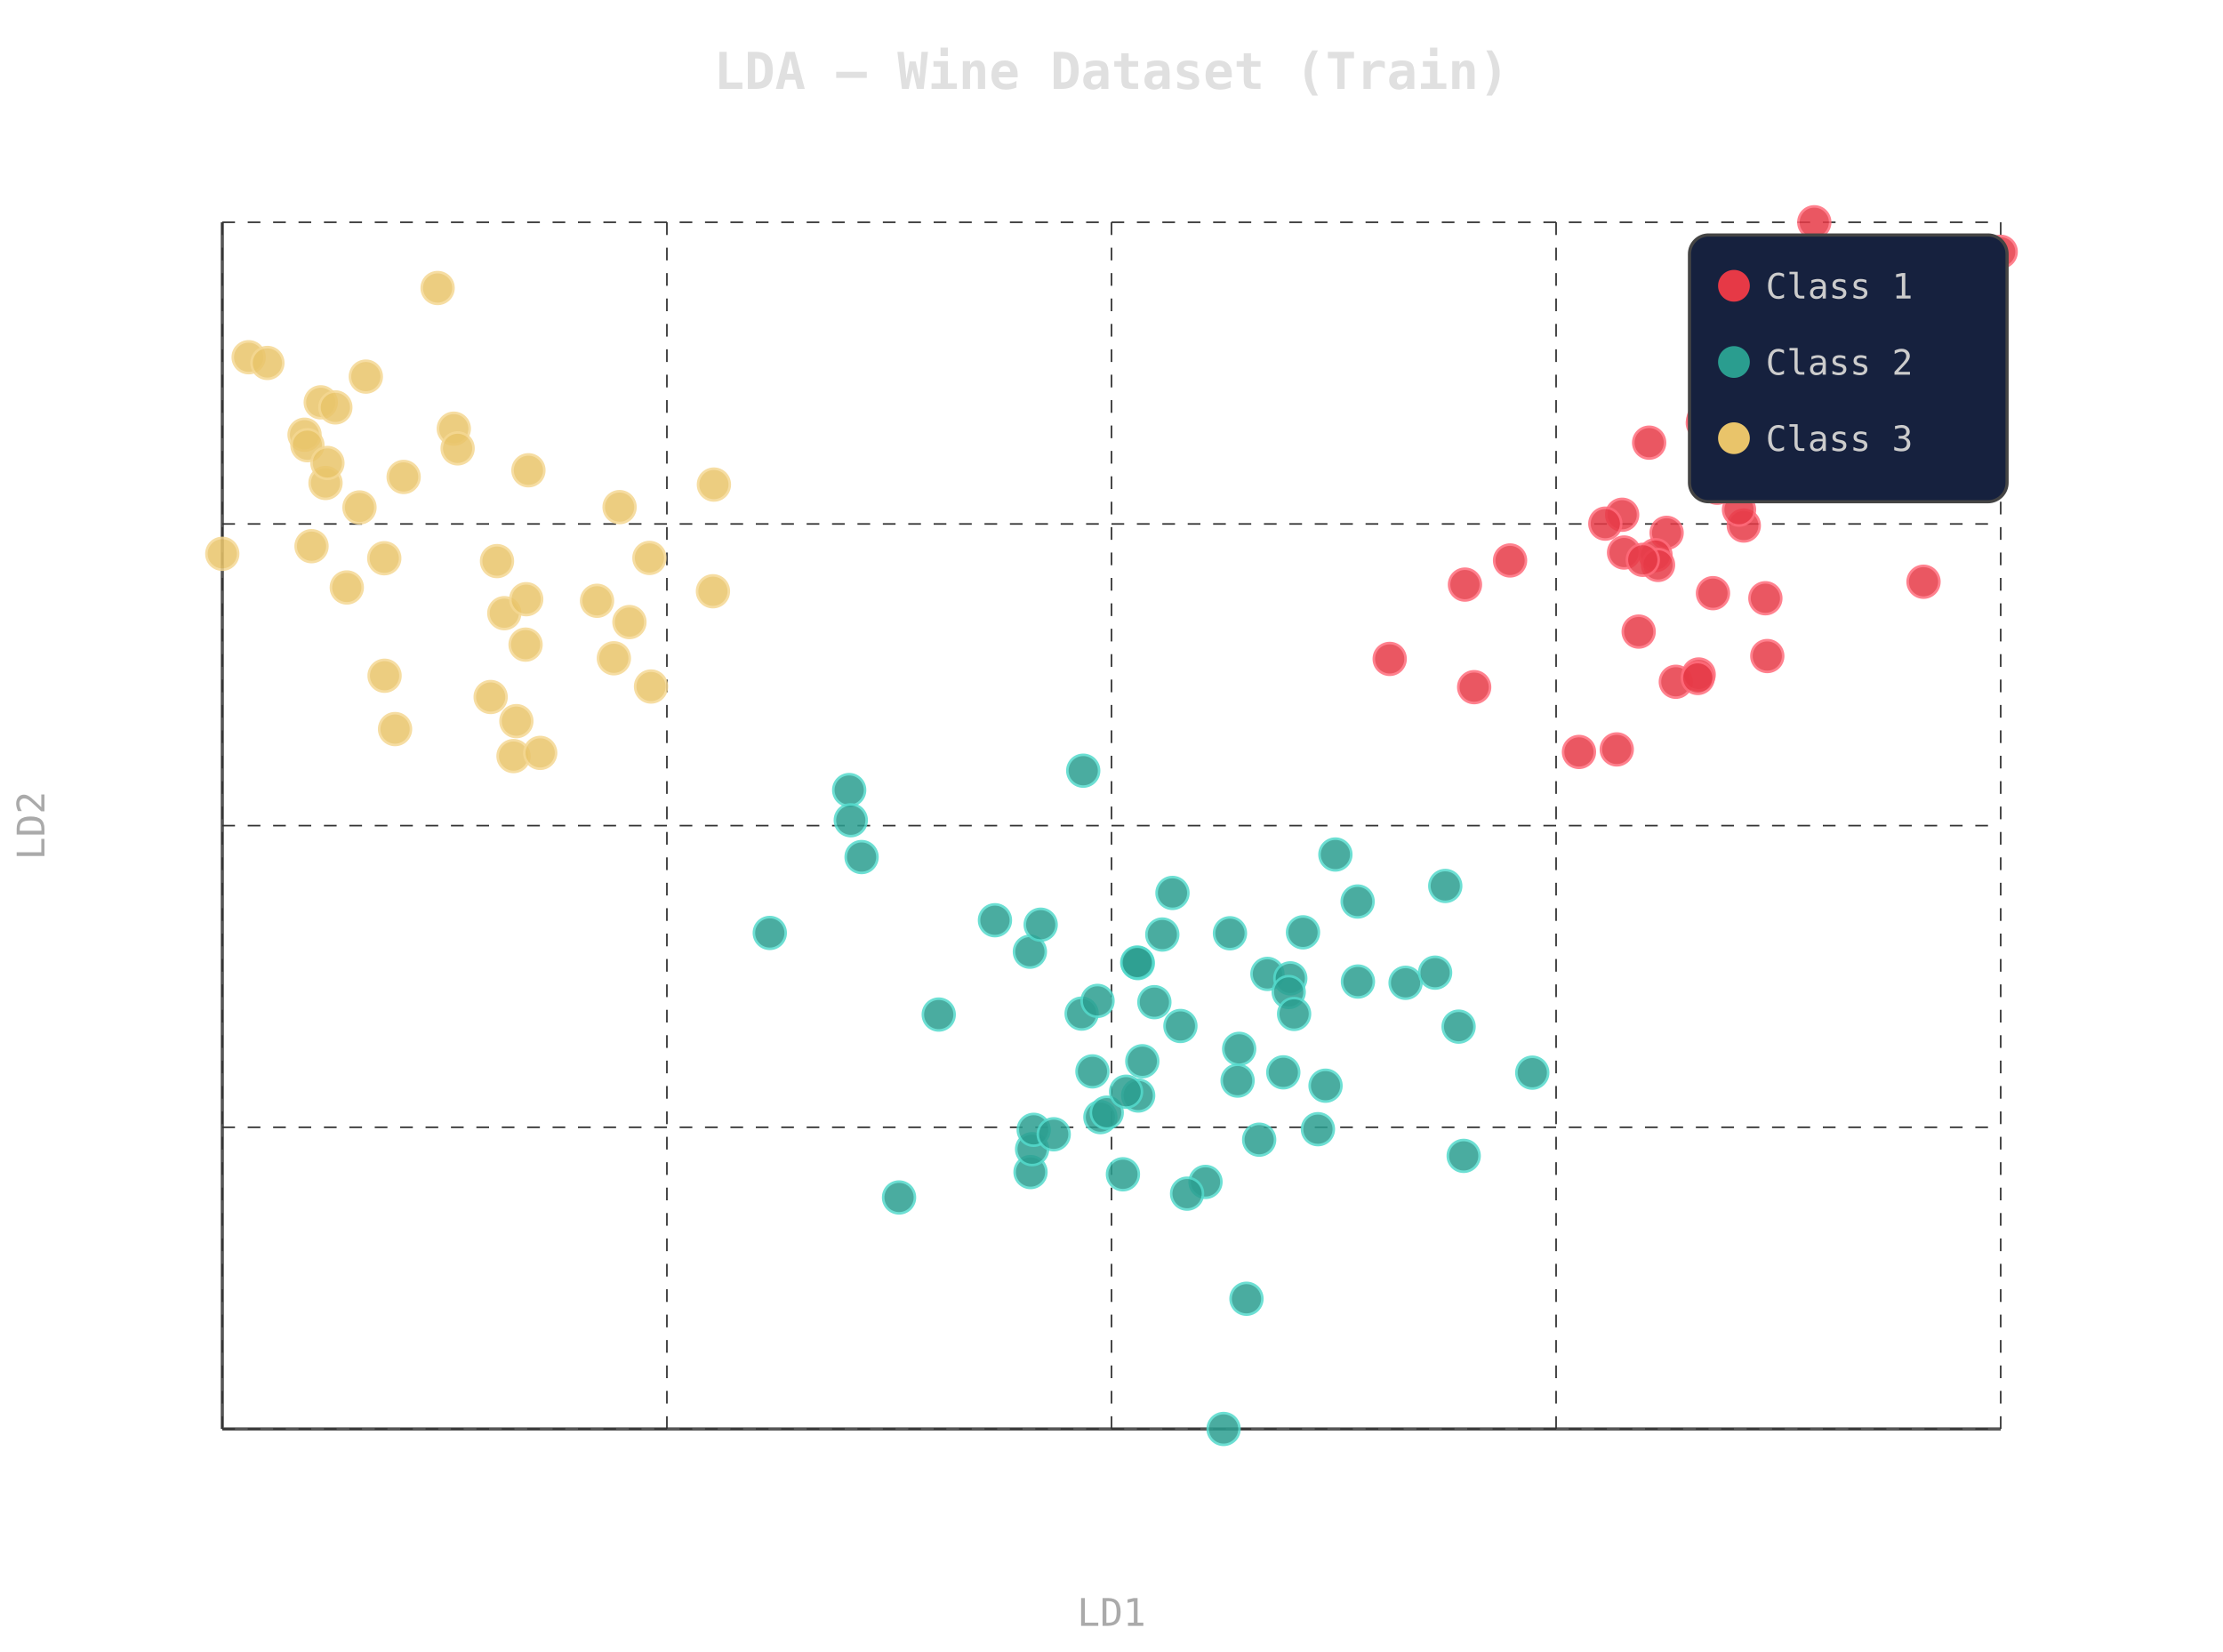
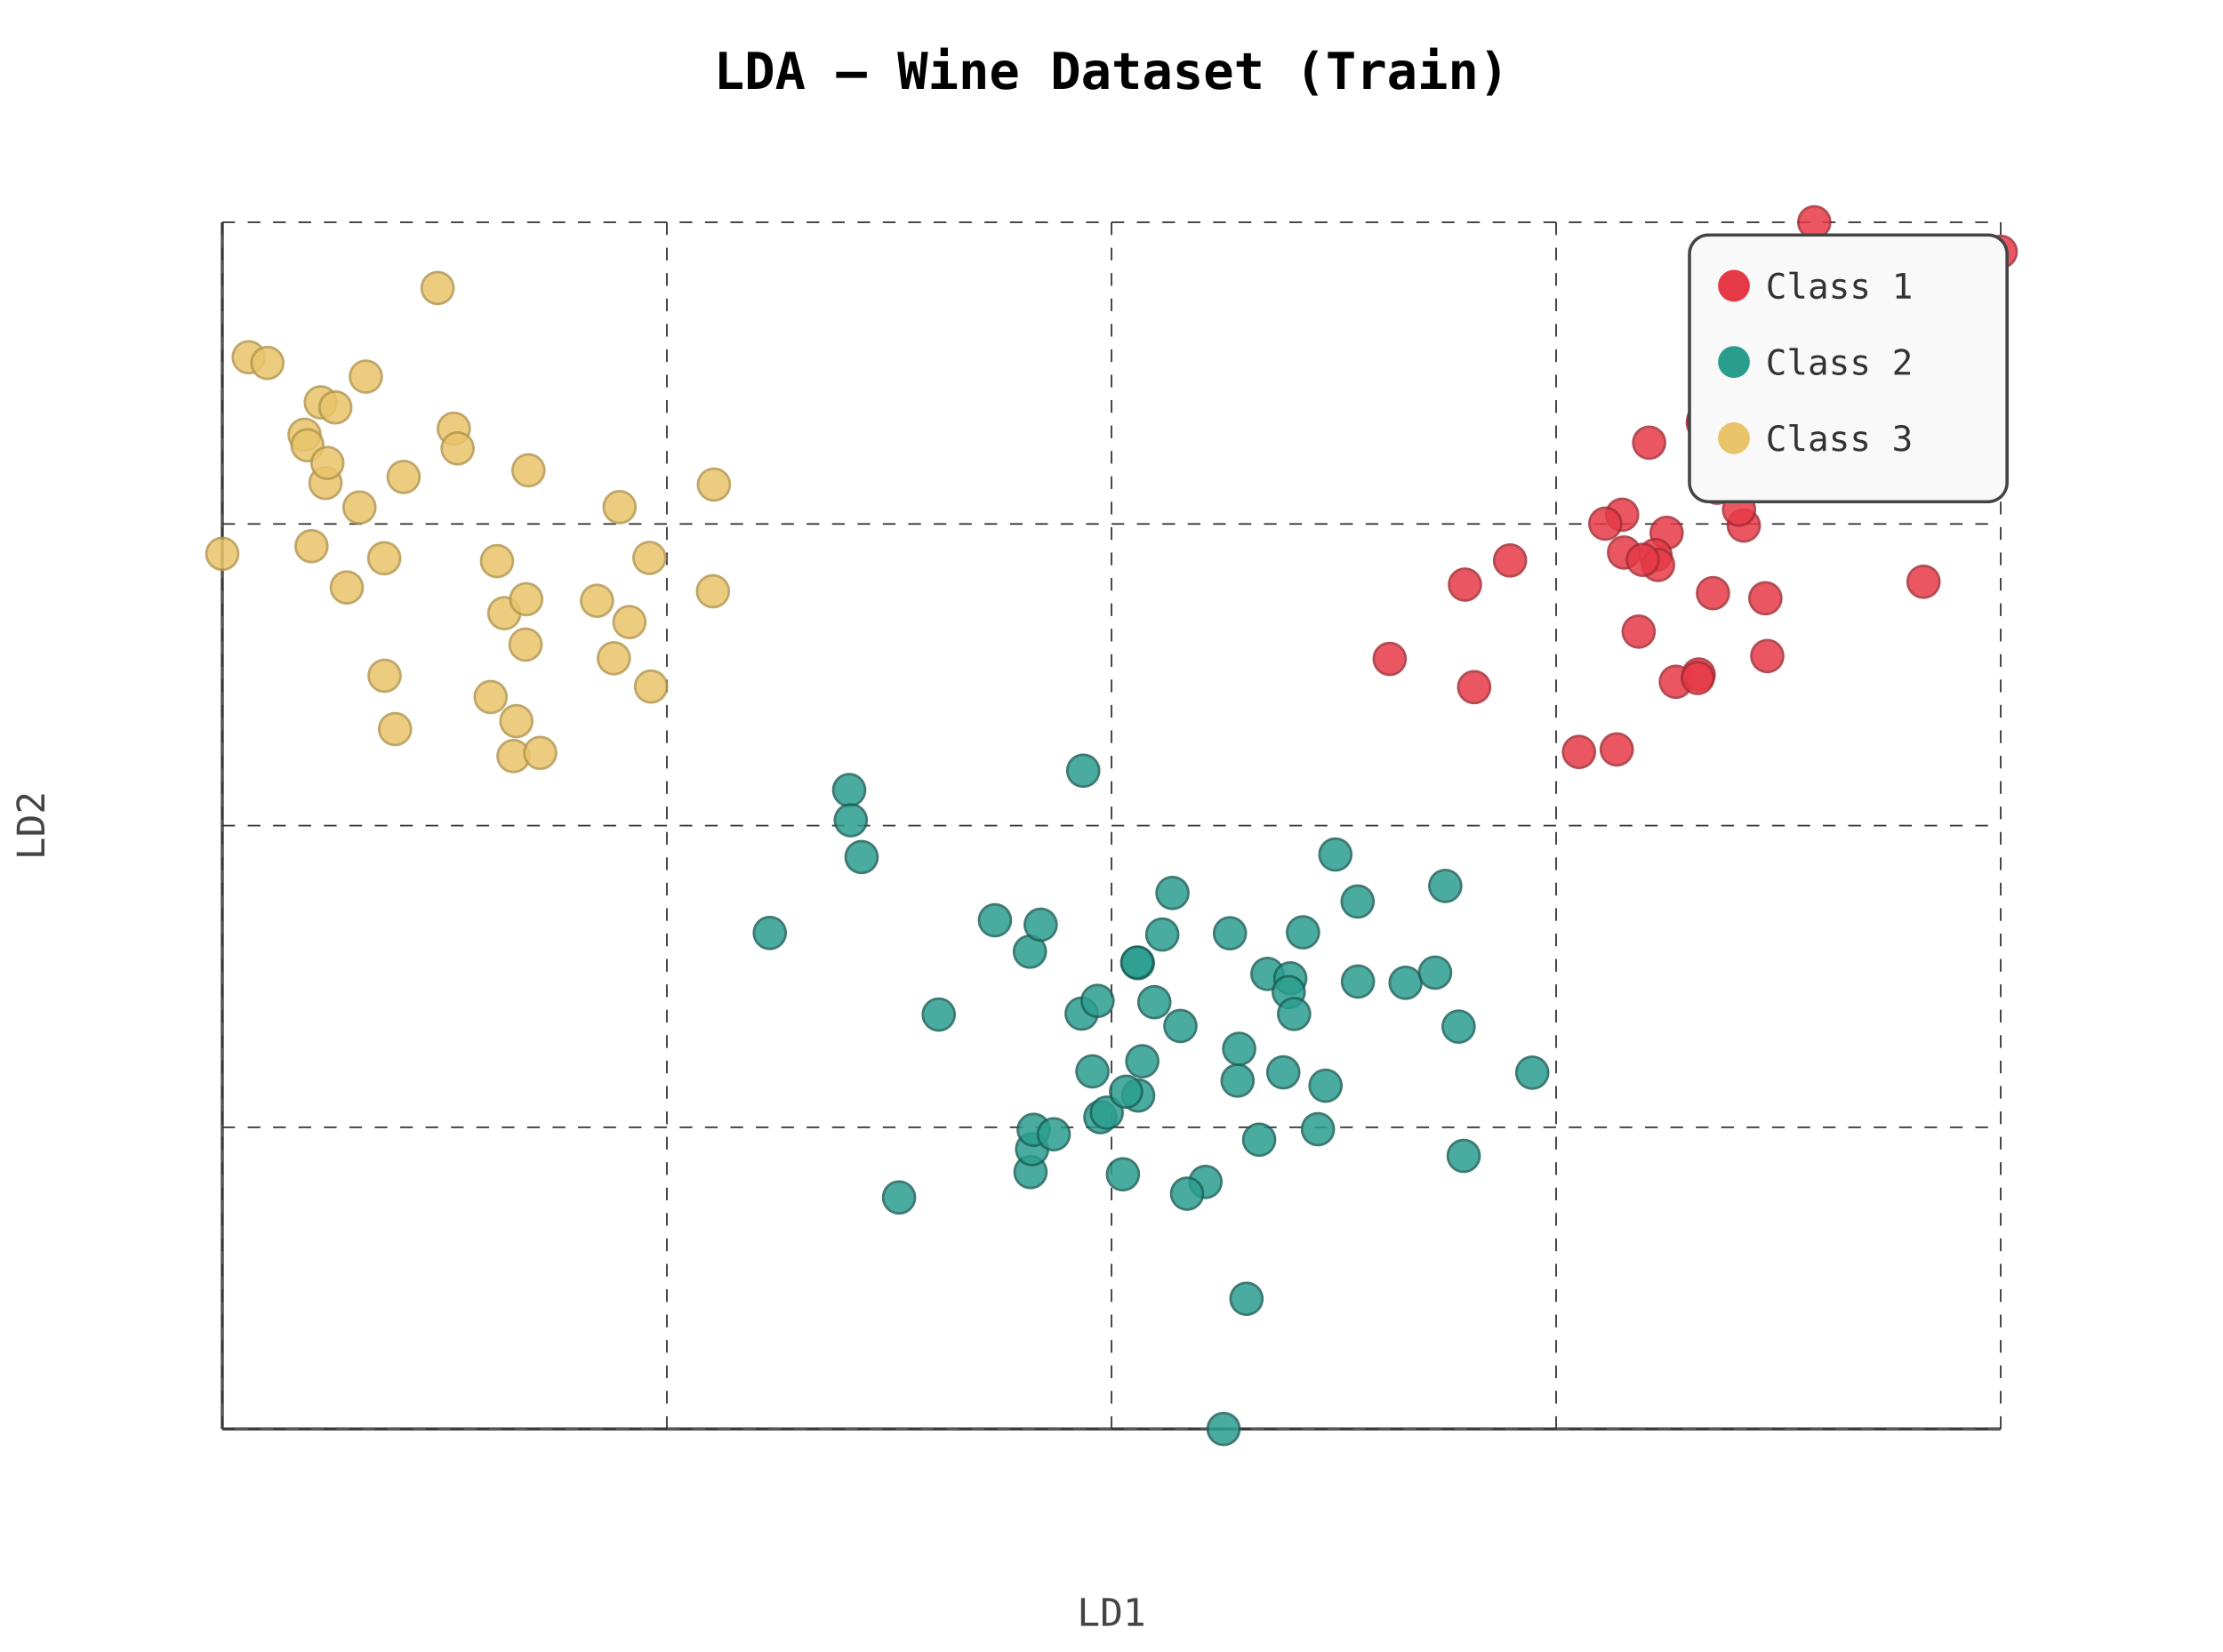
- <svg xmlns="http://www.w3.org/2000/svg" width="700" height="520" style="background:#1a1a2e;font-family:monospace;">
-   <text x="350" y="28" text-anchor="middle" fill="#e0e0e0" font-size="16" font-weight="bold">LDA — Wine Dataset (Train)</text>
+ <svg xmlns="http://www.w3.org/2000/svg" width="700" height="520" style="background:#ffffff;font-family:monospace;">
+   <text x="350" y="28" text-anchor="middle" fill="#000000" font-size="16" font-weight="bold">LDA — Wine Dataset (Train)</text>
  <line x1="70" y1="450" x2="630" y2="450" stroke="#555" stroke-width="1" />
  <line x1="70" y1="70" x2="70" y2="450" stroke="#555" stroke-width="1" />
-   <text x="350" y="512" text-anchor="middle" fill="#aaa" font-size="12">LD1</text>
-   <text x="14" y="260" text-anchor="middle" fill="#aaa" font-size="12" transform="rotate(-90,14,260)">LD2</text>
+   <text x="350" y="512" text-anchor="middle" fill="#444444" font-size="12">LD1</text>
+   <text x="14" y="260" text-anchor="middle" fill="#444444" font-size="12" transform="rotate(-90,14,260)">LD2</text>
  <line x1="70" y1="70" x2="630" y2="70" stroke="#333" stroke-width="0.5" stroke-dasharray="4,4" />
  <line x1="70" y1="70" x2="70" y2="450" stroke="#333" stroke-width="0.5" stroke-dasharray="4,4" />
  <line x1="70" y1="165" x2="630" y2="165" stroke="#333" stroke-width="0.5" stroke-dasharray="4,4" />
  <line x1="210" y1="70" x2="210" y2="450" stroke="#333" stroke-width="0.5" stroke-dasharray="4,4" />
  <line x1="70" y1="260" x2="630" y2="260" stroke="#333" stroke-width="0.5" stroke-dasharray="4,4" />
  <line x1="350" y1="70" x2="350" y2="450" stroke="#333" stroke-width="0.5" stroke-dasharray="4,4" />
  <line x1="70" y1="355" x2="630" y2="355" stroke="#333" stroke-width="0.5" stroke-dasharray="4,4" />
  <line x1="490" y1="70" x2="490" y2="450" stroke="#333" stroke-width="0.5" stroke-dasharray="4,4" />
  <line x1="70" y1="450" x2="630" y2="450" stroke="#333" stroke-width="0.5" stroke-dasharray="4,4" />
  <line x1="630" y1="70" x2="630" y2="450" stroke="#333" stroke-width="0.5" stroke-dasharray="4,4" />
-   <circle cx="340.6" cy="319.2" r="5" fill="#2a9d8f" stroke="#52d9cb" stroke-width="0.8" opacity="0.85" />
-   <circle cx="358.3" cy="303.3" r="5" fill="#2a9d8f" stroke="#52d9cb" stroke-width="0.8" opacity="0.85" />
-   <circle cx="630.0" cy="79.3" r="5" fill="#e63946" stroke="#ff6b7a" stroke-width="0.8" opacity="0.85" />
-   <circle cx="482.5" cy="337.8" r="5" fill="#2a9d8f" stroke="#52d9cb" stroke-width="0.8" opacity="0.85" />
-   <circle cx="608.4" cy="144.5" r="5" fill="#e63946" stroke="#ff6b7a" stroke-width="0.8" opacity="0.85" />
-   <circle cx="142.9" cy="135.0" r="5" fill="#e9c46a" stroke="#f4d792" stroke-width="0.8" opacity="0.85" />
-   <circle cx="459.3" cy="323.3" r="5" fill="#2a9d8f" stroke="#52d9cb" stroke-width="0.8" opacity="0.85" />
-   <circle cx="527.7" cy="214.7" r="5" fill="#e63946" stroke="#ff6b7a" stroke-width="0.8" opacity="0.85" />
-   <circle cx="548.7" cy="148.8" r="5" fill="#e63946" stroke="#ff6b7a" stroke-width="0.8" opacity="0.85" />
-   <circle cx="353.6" cy="369.8" r="5" fill="#2a9d8f" stroke="#52d9cb" stroke-width="0.8" opacity="0.85" />
-   <circle cx="612.4" cy="130.1" r="5" fill="#e63946" stroke="#ff6b7a" stroke-width="0.8" opacity="0.85" />
-   <circle cx="524.8" cy="167.8" r="5" fill="#e63946" stroke="#ff6b7a" stroke-width="0.8" opacity="0.85" />
-   <circle cx="539.3" cy="124.7" r="5" fill="#e63946" stroke="#ff6b7a" stroke-width="0.8" opacity="0.85" />
-   <circle cx="605.7" cy="183.2" r="5" fill="#e63946" stroke="#ff6b7a" stroke-width="0.8" opacity="0.85" />
-   <circle cx="592.4" cy="139.6" r="5" fill="#e63946" stroke="#ff6b7a" stroke-width="0.8" opacity="0.85" />
-   <circle cx="78.3" cy="112.5" r="5" fill="#e9c46a" stroke="#f4d792" stroke-width="0.8" opacity="0.85" />
-   <circle cx="392.5" cy="409.0" r="5" fill="#2a9d8f" stroke="#52d9cb" stroke-width="0.8" opacity="0.85" />
-   <circle cx="534.9" cy="212.4" r="5" fill="#e63946" stroke="#ff6b7a" stroke-width="0.8" opacity="0.85" />
-   <circle cx="101.0" cy="126.7" r="5" fill="#e9c46a" stroke="#f4d792" stroke-width="0.8" opacity="0.85" />
-   <circle cx="590.3" cy="100.4" r="5" fill="#e63946" stroke="#ff6b7a" stroke-width="0.8" opacity="0.85" />
-   <circle cx="511.4" cy="174.0" r="5" fill="#e63946" stroke="#ff6b7a" stroke-width="0.8" opacity="0.85" />
-   <circle cx="267.4" cy="248.8" r="5" fill="#2a9d8f" stroke="#52d9cb" stroke-width="0.8" opacity="0.85" />
-   <circle cx="521.3" cy="174.8" r="5" fill="#e63946" stroke="#ff6b7a" stroke-width="0.8" opacity="0.85" />
-   <circle cx="379.6" cy="372.2" r="5" fill="#2a9d8f" stroke="#52d9cb" stroke-width="0.8" opacity="0.85" />
-   <circle cx="198.2" cy="195.9" r="5" fill="#e9c46a" stroke="#f4d792" stroke-width="0.8" opacity="0.85" />
-   <circle cx="555.9" cy="188.4" r="5" fill="#e63946" stroke="#ff6b7a" stroke-width="0.8" opacity="0.85" />
-   <circle cx="497.2" cy="236.8" r="5" fill="#e63946" stroke="#ff6b7a" stroke-width="0.8" opacity="0.85" />
-   <circle cx="461.3" cy="184.1" r="5" fill="#e63946" stroke="#ff6b7a" stroke-width="0.8" opacity="0.85" />
-   <circle cx="437.6" cy="207.5" r="5" fill="#e63946" stroke="#ff6b7a" stroke-width="0.8" opacity="0.85" />
-   <circle cx="387.3" cy="293.9" r="5" fill="#2a9d8f" stroke="#52d9cb" stroke-width="0.8" opacity="0.85" />
-   <circle cx="369.2" cy="281.2" r="5" fill="#2a9d8f" stroke="#52d9cb" stroke-width="0.8" opacity="0.85" />
-   <circle cx="121.1" cy="212.8" r="5" fill="#e9c46a" stroke="#f4d792" stroke-width="0.8" opacity="0.85" />
-   <circle cx="346.5" cy="351.8" r="5" fill="#2a9d8f" stroke="#52d9cb" stroke-width="0.8" opacity="0.85" />
-   <circle cx="475.5" cy="176.5" r="5" fill="#e63946" stroke="#ff6b7a" stroke-width="0.8" opacity="0.85" />
-   <circle cx="399.1" cy="306.7" r="5" fill="#2a9d8f" stroke="#52d9cb" stroke-width="0.8" opacity="0.85" />
-   <circle cx="224.5" cy="186.2" r="5" fill="#e9c46a" stroke="#f4d792" stroke-width="0.8" opacity="0.85" />
-   <circle cx="536.2" cy="133.2" r="5" fill="#e63946" stroke="#ff6b7a" stroke-width="0.8" opacity="0.85" />
-   <circle cx="102.5" cy="152.1" r="5" fill="#e9c46a" stroke="#f4d792" stroke-width="0.8" opacity="0.85" />
-   <circle cx="540.7" cy="153.6" r="5" fill="#e63946" stroke="#ff6b7a" stroke-width="0.8" opacity="0.85" />
-   <circle cx="144.1" cy="141.2" r="5" fill="#e9c46a" stroke="#f4d792" stroke-width="0.8" opacity="0.85" />
-   <circle cx="510.8" cy="162.1" r="5" fill="#e63946" stroke="#ff6b7a" stroke-width="0.8" opacity="0.85" />
-   <circle cx="188.0" cy="189.2" r="5" fill="#e9c46a" stroke="#f4d792" stroke-width="0.8" opacity="0.85" />
-   <circle cx="509.1" cy="236.0" r="5" fill="#e63946" stroke="#ff6b7a" stroke-width="0.8" opacity="0.85" />
-   <circle cx="137.8" cy="90.7" r="5" fill="#e9c46a" stroke="#f4d792" stroke-width="0.8" opacity="0.85" />
-   <circle cx="341.1" cy="242.7" r="5" fill="#2a9d8f" stroke="#52d9cb" stroke-width="0.8" opacity="0.85" />
-   <circle cx="205.0" cy="216.2" r="5" fill="#e9c46a" stroke="#f4d792" stroke-width="0.8" opacity="0.85" />
-   <circle cx="522.1" cy="177.9" r="5" fill="#e63946" stroke="#ff6b7a" stroke-width="0.8" opacity="0.85" />
-   <circle cx="193.3" cy="207.3" r="5" fill="#e9c46a" stroke="#f4d792" stroke-width="0.8" opacity="0.85" />
-   <circle cx="358.4" cy="345.0" r="5" fill="#2a9d8f" stroke="#52d9cb" stroke-width="0.8" opacity="0.85" />
-   <circle cx="204.5" cy="175.7" r="5" fill="#e9c46a" stroke="#f4d792" stroke-width="0.8" opacity="0.85" />
-   <circle cx="534.6" cy="213.5" r="5" fill="#e63946" stroke="#ff6b7a" stroke-width="0.8" opacity="0.85" />
-   <circle cx="121.0" cy="175.8" r="5" fill="#e9c46a" stroke="#f4d792" stroke-width="0.8" opacity="0.85" />
-   <circle cx="165.5" cy="203.0" r="5" fill="#e9c46a" stroke="#f4d792" stroke-width="0.8" opacity="0.85" />
-   <circle cx="406.3" cy="308.1" r="5" fill="#2a9d8f" stroke="#52d9cb" stroke-width="0.8" opacity="0.85" />
-   <circle cx="271.3" cy="269.9" r="5" fill="#2a9d8f" stroke="#52d9cb" stroke-width="0.8" opacity="0.85" />
-   <circle cx="549.1" cy="165.5" r="5" fill="#e63946" stroke="#ff6b7a" stroke-width="0.8" opacity="0.85" />
-   <circle cx="417.4" cy="341.9" r="5" fill="#2a9d8f" stroke="#52d9cb" stroke-width="0.8" opacity="0.85" />
-   <circle cx="389.7" cy="340.3" r="5" fill="#2a9d8f" stroke="#52d9cb" stroke-width="0.8" opacity="0.85" />
-   <circle cx="124.4" cy="229.6" r="5" fill="#e9c46a" stroke="#f4d792" stroke-width="0.8" opacity="0.85" />
-   <circle cx="109.2" cy="185.0" r="5" fill="#e9c46a" stroke="#f4d792" stroke-width="0.8" opacity="0.85" />
-   <circle cx="161.7" cy="238.1" r="5" fill="#e9c46a" stroke="#f4d792" stroke-width="0.8" opacity="0.85" />
-   <circle cx="95.9" cy="136.9" r="5" fill="#e9c46a" stroke="#f4d792" stroke-width="0.8" opacity="0.85" />
-   <circle cx="593.6" cy="130.8" r="5" fill="#e63946" stroke="#ff6b7a" stroke-width="0.8" opacity="0.85" />
-   <circle cx="366.0" cy="294.3" r="5" fill="#2a9d8f" stroke="#52d9cb" stroke-width="0.8" opacity="0.85" />
-   <circle cx="427.6" cy="309.1" r="5" fill="#2a9d8f" stroke="#52d9cb" stroke-width="0.8" opacity="0.85" />
-   <circle cx="195.1" cy="159.7" r="5" fill="#e9c46a" stroke="#f4d792" stroke-width="0.8" opacity="0.85" />
-   <circle cx="442.6" cy="309.5" r="5" fill="#2a9d8f" stroke="#52d9cb" stroke-width="0.8" opacity="0.85" />
-   <circle cx="166.4" cy="148.1" r="5" fill="#e9c46a" stroke="#f4d792" stroke-width="0.8" opacity="0.85" />
-   <circle cx="539.4" cy="186.8" r="5" fill="#e63946" stroke="#ff6b7a" stroke-width="0.8" opacity="0.85" />
-   <circle cx="519.3" cy="139.4" r="5" fill="#e63946" stroke="#ff6b7a" stroke-width="0.8" opacity="0.85" />
-   <circle cx="267.9" cy="258.3" r="5" fill="#2a9d8f" stroke="#52d9cb" stroke-width="0.8" opacity="0.85" />
-   <circle cx="348.5" cy="350.4" r="5" fill="#2a9d8f" stroke="#52d9cb" stroke-width="0.8" opacity="0.85" />
-   <circle cx="344.0" cy="337.4" r="5" fill="#2a9d8f" stroke="#52d9cb" stroke-width="0.8" opacity="0.85" />
-   <circle cx="548.0" cy="138.9" r="5" fill="#e63946" stroke="#ff6b7a" stroke-width="0.8" opacity="0.85" />
-   <circle cx="105.6" cy="128.3" r="5" fill="#e9c46a" stroke="#f4d792" stroke-width="0.8" opacity="0.85" />
-   <circle cx="410.3" cy="293.6" r="5" fill="#2a9d8f" stroke="#52d9cb" stroke-width="0.8" opacity="0.85" />
-   <circle cx="313.3" cy="289.8" r="5" fill="#2a9d8f" stroke="#52d9cb" stroke-width="0.8" opacity="0.85" />
-   <circle cx="548.8" cy="126.5" r="5" fill="#e63946" stroke="#ff6b7a" stroke-width="0.8" opacity="0.85" />
-   <circle cx="390.2" cy="330.3" r="5" fill="#2a9d8f" stroke="#52d9cb" stroke-width="0.8" opacity="0.85" />
-   <circle cx="451.9" cy="306.3" r="5" fill="#2a9d8f" stroke="#52d9cb" stroke-width="0.8" opacity="0.85" />
-   <circle cx="115.2" cy="118.6" r="5" fill="#e9c46a" stroke="#f4d792" stroke-width="0.8" opacity="0.85" />
-   <circle cx="162.6" cy="227.1" r="5" fill="#e9c46a" stroke="#f4d792" stroke-width="0.8" opacity="0.85" />
-   <circle cx="556.1" cy="138.5" r="5" fill="#e63946" stroke="#ff6b7a" stroke-width="0.8" opacity="0.85" />
-   <circle cx="324.5" cy="369.1" r="5" fill="#2a9d8f" stroke="#52d9cb" stroke-width="0.8" opacity="0.85" />
-   <circle cx="156.5" cy="176.7" r="5" fill="#e9c46a" stroke="#f4d792" stroke-width="0.8" opacity="0.85" />
-   <circle cx="396.5" cy="358.9" r="5" fill="#2a9d8f" stroke="#52d9cb" stroke-width="0.8" opacity="0.85" />
-   <circle cx="577.5" cy="88.2" r="5" fill="#e63946" stroke="#ff6b7a" stroke-width="0.8" opacity="0.85" />
-   <circle cx="113.2" cy="159.8" r="5" fill="#e9c46a" stroke="#f4d792" stroke-width="0.8" opacity="0.85" />
-   <circle cx="517.3" cy="176.3" r="5" fill="#e63946" stroke="#ff6b7a" stroke-width="0.8" opacity="0.85" />
-   <circle cx="359.7" cy="334.2" r="5" fill="#2a9d8f" stroke="#52d9cb" stroke-width="0.8" opacity="0.85" />
-   <circle cx="547.6" cy="160.5" r="5" fill="#e63946" stroke="#ff6b7a" stroke-width="0.8" opacity="0.85" />
-   <circle cx="154.5" cy="219.5" r="5" fill="#e9c46a" stroke="#f4d792" stroke-width="0.8" opacity="0.85" />
-   <circle cx="295.6" cy="319.5" r="5" fill="#2a9d8f" stroke="#52d9cb" stroke-width="0.8" opacity="0.85" />
-   <circle cx="460.9" cy="364.0" r="5" fill="#2a9d8f" stroke="#52d9cb" stroke-width="0.8" opacity="0.85" />
-   <circle cx="571.3" cy="70.0" r="5" fill="#e63946" stroke="#ff6b7a" stroke-width="0.8" opacity="0.85" />
-   <circle cx="358.1" cy="303.1" r="5" fill="#2a9d8f" stroke="#52d9cb" stroke-width="0.8" opacity="0.85" />
-   <circle cx="536.4" cy="132.1" r="5" fill="#e63946" stroke="#ff6b7a" stroke-width="0.8" opacity="0.85" />
-   <circle cx="324.3" cy="299.7" r="5" fill="#2a9d8f" stroke="#52d9cb" stroke-width="0.8" opacity="0.85" />
-   <circle cx="325.0" cy="361.9" r="5" fill="#2a9d8f" stroke="#52d9cb" stroke-width="0.8" opacity="0.85" />
-   <circle cx="405.8" cy="312.4" r="5" fill="#2a9d8f" stroke="#52d9cb" stroke-width="0.8" opacity="0.85" />
-   <circle cx="70.0" cy="174.4" r="5" fill="#e9c46a" stroke="#f4d792" stroke-width="0.8" opacity="0.85" />
-   <circle cx="516.0" cy="198.9" r="5" fill="#e63946" stroke="#ff6b7a" stroke-width="0.8" opacity="0.85" />
-   <circle cx="327.7" cy="291.2" r="5" fill="#2a9d8f" stroke="#52d9cb" stroke-width="0.8" opacity="0.85" />
-   <circle cx="158.8" cy="193.1" r="5" fill="#e9c46a" stroke="#f4d792" stroke-width="0.8" opacity="0.85" />
-   <circle cx="415.0" cy="355.6" r="5" fill="#2a9d8f" stroke="#52d9cb" stroke-width="0.8" opacity="0.85" />
-   <circle cx="373.8" cy="375.9" r="5" fill="#2a9d8f" stroke="#52d9cb" stroke-width="0.8" opacity="0.85" />
-   <circle cx="420.5" cy="269.1" r="5" fill="#2a9d8f" stroke="#52d9cb" stroke-width="0.8" opacity="0.85" />
-   <circle cx="224.8" cy="152.6" r="5" fill="#e9c46a" stroke="#f4d792" stroke-width="0.8" opacity="0.85" />
-   <circle cx="96.8" cy="140.2" r="5" fill="#e9c46a" stroke="#f4d792" stroke-width="0.8" opacity="0.85" />
-   <circle cx="427.5" cy="283.9" r="5" fill="#2a9d8f" stroke="#52d9cb" stroke-width="0.8" opacity="0.85" />
-   <circle cx="325.5" cy="355.8" r="5" fill="#2a9d8f" stroke="#52d9cb" stroke-width="0.8" opacity="0.85" />
-   <circle cx="165.7" cy="188.7" r="5" fill="#e9c46a" stroke="#f4d792" stroke-width="0.8" opacity="0.85" />
-   <circle cx="283.1" cy="377.1" r="5" fill="#2a9d8f" stroke="#52d9cb" stroke-width="0.8" opacity="0.85" />
-   <circle cx="170.1" cy="237.1" r="5" fill="#e9c46a" stroke="#f4d792" stroke-width="0.8" opacity="0.85" />
-   <circle cx="404.1" cy="337.7" r="5" fill="#2a9d8f" stroke="#52d9cb" stroke-width="0.8" opacity="0.85" />
-   <circle cx="455.1" cy="279.0" r="5" fill="#2a9d8f" stroke="#52d9cb" stroke-width="0.8" opacity="0.85" />
-   <circle cx="363.5" cy="315.6" r="5" fill="#2a9d8f" stroke="#52d9cb" stroke-width="0.8" opacity="0.85" />
-   <circle cx="371.7" cy="323.1" r="5" fill="#2a9d8f" stroke="#52d9cb" stroke-width="0.8" opacity="0.85" />
-   <circle cx="407.5" cy="319.3" r="5" fill="#2a9d8f" stroke="#52d9cb" stroke-width="0.8" opacity="0.85" />
-   <circle cx="331.8" cy="357.2" r="5" fill="#2a9d8f" stroke="#52d9cb" stroke-width="0.8" opacity="0.85" />
-   <circle cx="570.0" cy="106.5" r="5" fill="#e63946" stroke="#ff6b7a" stroke-width="0.8" opacity="0.85" />
-   <circle cx="505.5" cy="164.9" r="5" fill="#e63946" stroke="#ff6b7a" stroke-width="0.8" opacity="0.85" />
-   <circle cx="354.6" cy="343.8" r="5" fill="#2a9d8f" stroke="#52d9cb" stroke-width="0.8" opacity="0.85" />
-   <circle cx="98.1" cy="172.0" r="5" fill="#e9c46a" stroke="#f4d792" stroke-width="0.8" opacity="0.85" />
-   <circle cx="560.7" cy="136.7" r="5" fill="#e63946" stroke="#ff6b7a" stroke-width="0.8" opacity="0.85" />
-   <circle cx="127.1" cy="150.2" r="5" fill="#e9c46a" stroke="#f4d792" stroke-width="0.8" opacity="0.85" />
-   <circle cx="103.1" cy="145.8" r="5" fill="#e9c46a" stroke="#f4d792" stroke-width="0.8" opacity="0.85" />
-   <circle cx="84.2" cy="114.3" r="5" fill="#e9c46a" stroke="#f4d792" stroke-width="0.8" opacity="0.85" />
-   <circle cx="385.3" cy="450.0" r="5" fill="#2a9d8f" stroke="#52d9cb" stroke-width="0.8" opacity="0.85" />
-   <circle cx="345.6" cy="315.2" r="5" fill="#2a9d8f" stroke="#52d9cb" stroke-width="0.8" opacity="0.85" />
-   <circle cx="464.2" cy="216.4" r="5" fill="#e63946" stroke="#ff6b7a" stroke-width="0.8" opacity="0.85" />
-   <circle cx="242.4" cy="293.8" r="5" fill="#2a9d8f" stroke="#52d9cb" stroke-width="0.8" opacity="0.85" />
-   <circle cx="556.5" cy="206.6" r="5" fill="#e63946" stroke="#ff6b7a" stroke-width="0.8" opacity="0.85" />
-   <rect x="532" y="74" width="100" height="84" rx="6" fill="#16213e" stroke="#444" stroke-width="1" />
+   <circle cx="340.6" cy="319.2" r="5" fill="#2a9d8f" stroke="#1b635a" stroke-width="0.8" opacity="0.85" />
+   <circle cx="358.3" cy="303.3" r="5" fill="#2a9d8f" stroke="#1b635a" stroke-width="0.8" opacity="0.85" />
+   <circle cx="630.0" cy="79.3" r="5" fill="#e63946" stroke="#a82b35" stroke-width="0.8" opacity="0.85" />
+   <circle cx="482.5" cy="337.8" r="5" fill="#2a9d8f" stroke="#1b635a" stroke-width="0.8" opacity="0.85" />
+   <circle cx="608.4" cy="144.5" r="5" fill="#e63946" stroke="#a82b35" stroke-width="0.8" opacity="0.85" />
+   <circle cx="142.9" cy="135.0" r="5" fill="#e9c46a" stroke="#b5974e" stroke-width="0.8" opacity="0.85" />
+   <circle cx="459.3" cy="323.3" r="5" fill="#2a9d8f" stroke="#1b635a" stroke-width="0.8" opacity="0.85" />
+   <circle cx="527.7" cy="214.7" r="5" fill="#e63946" stroke="#a82b35" stroke-width="0.8" opacity="0.85" />
+   <circle cx="548.7" cy="148.8" r="5" fill="#e63946" stroke="#a82b35" stroke-width="0.8" opacity="0.85" />
+   <circle cx="353.6" cy="369.8" r="5" fill="#2a9d8f" stroke="#1b635a" stroke-width="0.8" opacity="0.85" />
+   <circle cx="612.4" cy="130.1" r="5" fill="#e63946" stroke="#a82b35" stroke-width="0.8" opacity="0.85" />
+   <circle cx="524.8" cy="167.8" r="5" fill="#e63946" stroke="#a82b35" stroke-width="0.8" opacity="0.85" />
+   <circle cx="539.3" cy="124.7" r="5" fill="#e63946" stroke="#a82b35" stroke-width="0.8" opacity="0.85" />
+   <circle cx="605.7" cy="183.2" r="5" fill="#e63946" stroke="#a82b35" stroke-width="0.8" opacity="0.85" />
+   <circle cx="592.4" cy="139.6" r="5" fill="#e63946" stroke="#a82b35" stroke-width="0.8" opacity="0.85" />
+   <circle cx="78.3" cy="112.5" r="5" fill="#e9c46a" stroke="#b5974e" stroke-width="0.8" opacity="0.85" />
+   <circle cx="392.5" cy="409.0" r="5" fill="#2a9d8f" stroke="#1b635a" stroke-width="0.8" opacity="0.85" />
+   <circle cx="534.9" cy="212.4" r="5" fill="#e63946" stroke="#a82b35" stroke-width="0.8" opacity="0.85" />
+   <circle cx="101.0" cy="126.7" r="5" fill="#e9c46a" stroke="#b5974e" stroke-width="0.8" opacity="0.85" />
+   <circle cx="590.3" cy="100.4" r="5" fill="#e63946" stroke="#a82b35" stroke-width="0.8" opacity="0.85" />
+   <circle cx="511.4" cy="174.0" r="5" fill="#e63946" stroke="#a82b35" stroke-width="0.8" opacity="0.85" />
+   <circle cx="267.4" cy="248.8" r="5" fill="#2a9d8f" stroke="#1b635a" stroke-width="0.8" opacity="0.85" />
+   <circle cx="521.3" cy="174.8" r="5" fill="#e63946" stroke="#a82b35" stroke-width="0.8" opacity="0.85" />
+   <circle cx="379.6" cy="372.2" r="5" fill="#2a9d8f" stroke="#1b635a" stroke-width="0.8" opacity="0.85" />
+   <circle cx="198.2" cy="195.9" r="5" fill="#e9c46a" stroke="#b5974e" stroke-width="0.8" opacity="0.85" />
+   <circle cx="555.9" cy="188.4" r="5" fill="#e63946" stroke="#a82b35" stroke-width="0.8" opacity="0.85" />
+   <circle cx="497.2" cy="236.8" r="5" fill="#e63946" stroke="#a82b35" stroke-width="0.8" opacity="0.85" />
+   <circle cx="461.3" cy="184.1" r="5" fill="#e63946" stroke="#a82b35" stroke-width="0.8" opacity="0.85" />
+   <circle cx="437.6" cy="207.5" r="5" fill="#e63946" stroke="#a82b35" stroke-width="0.8" opacity="0.85" />
+   <circle cx="387.3" cy="293.9" r="5" fill="#2a9d8f" stroke="#1b635a" stroke-width="0.8" opacity="0.85" />
+   <circle cx="369.2" cy="281.2" r="5" fill="#2a9d8f" stroke="#1b635a" stroke-width="0.8" opacity="0.85" />
+   <circle cx="121.1" cy="212.8" r="5" fill="#e9c46a" stroke="#b5974e" stroke-width="0.8" opacity="0.85" />
+   <circle cx="346.5" cy="351.8" r="5" fill="#2a9d8f" stroke="#1b635a" stroke-width="0.8" opacity="0.85" />
+   <circle cx="475.5" cy="176.5" r="5" fill="#e63946" stroke="#a82b35" stroke-width="0.8" opacity="0.85" />
+   <circle cx="399.1" cy="306.7" r="5" fill="#2a9d8f" stroke="#1b635a" stroke-width="0.8" opacity="0.85" />
+   <circle cx="224.5" cy="186.2" r="5" fill="#e9c46a" stroke="#b5974e" stroke-width="0.8" opacity="0.85" />
+   <circle cx="536.2" cy="133.2" r="5" fill="#e63946" stroke="#a82b35" stroke-width="0.8" opacity="0.85" />
+   <circle cx="102.5" cy="152.1" r="5" fill="#e9c46a" stroke="#b5974e" stroke-width="0.8" opacity="0.85" />
+   <circle cx="540.7" cy="153.6" r="5" fill="#e63946" stroke="#a82b35" stroke-width="0.8" opacity="0.85" />
+   <circle cx="144.1" cy="141.2" r="5" fill="#e9c46a" stroke="#b5974e" stroke-width="0.8" opacity="0.85" />
+   <circle cx="510.8" cy="162.1" r="5" fill="#e63946" stroke="#a82b35" stroke-width="0.8" opacity="0.85" />
+   <circle cx="188.0" cy="189.2" r="5" fill="#e9c46a" stroke="#b5974e" stroke-width="0.8" opacity="0.85" />
+   <circle cx="509.1" cy="236.0" r="5" fill="#e63946" stroke="#a82b35" stroke-width="0.8" opacity="0.85" />
+   <circle cx="137.8" cy="90.7" r="5" fill="#e9c46a" stroke="#b5974e" stroke-width="0.8" opacity="0.85" />
+   <circle cx="341.1" cy="242.7" r="5" fill="#2a9d8f" stroke="#1b635a" stroke-width="0.8" opacity="0.85" />
+   <circle cx="205.0" cy="216.2" r="5" fill="#e9c46a" stroke="#b5974e" stroke-width="0.8" opacity="0.85" />
+   <circle cx="522.1" cy="177.9" r="5" fill="#e63946" stroke="#a82b35" stroke-width="0.8" opacity="0.85" />
+   <circle cx="193.3" cy="207.3" r="5" fill="#e9c46a" stroke="#b5974e" stroke-width="0.8" opacity="0.85" />
+   <circle cx="358.4" cy="345.0" r="5" fill="#2a9d8f" stroke="#1b635a" stroke-width="0.8" opacity="0.85" />
+   <circle cx="204.5" cy="175.7" r="5" fill="#e9c46a" stroke="#b5974e" stroke-width="0.8" opacity="0.85" />
+   <circle cx="534.6" cy="213.5" r="5" fill="#e63946" stroke="#a82b35" stroke-width="0.8" opacity="0.85" />
+   <circle cx="121.0" cy="175.8" r="5" fill="#e9c46a" stroke="#b5974e" stroke-width="0.8" opacity="0.85" />
+   <circle cx="165.5" cy="203.0" r="5" fill="#e9c46a" stroke="#b5974e" stroke-width="0.8" opacity="0.85" />
+   <circle cx="406.3" cy="308.1" r="5" fill="#2a9d8f" stroke="#1b635a" stroke-width="0.8" opacity="0.85" />
+   <circle cx="271.3" cy="269.9" r="5" fill="#2a9d8f" stroke="#1b635a" stroke-width="0.8" opacity="0.85" />
+   <circle cx="549.1" cy="165.5" r="5" fill="#e63946" stroke="#a82b35" stroke-width="0.8" opacity="0.85" />
+   <circle cx="417.4" cy="341.9" r="5" fill="#2a9d8f" stroke="#1b635a" stroke-width="0.8" opacity="0.85" />
+   <circle cx="389.7" cy="340.3" r="5" fill="#2a9d8f" stroke="#1b635a" stroke-width="0.8" opacity="0.85" />
+   <circle cx="124.4" cy="229.6" r="5" fill="#e9c46a" stroke="#b5974e" stroke-width="0.8" opacity="0.85" />
+   <circle cx="109.2" cy="185.0" r="5" fill="#e9c46a" stroke="#b5974e" stroke-width="0.8" opacity="0.85" />
+   <circle cx="161.7" cy="238.1" r="5" fill="#e9c46a" stroke="#b5974e" stroke-width="0.8" opacity="0.85" />
+   <circle cx="95.9" cy="136.9" r="5" fill="#e9c46a" stroke="#b5974e" stroke-width="0.8" opacity="0.85" />
+   <circle cx="593.6" cy="130.8" r="5" fill="#e63946" stroke="#a82b35" stroke-width="0.8" opacity="0.85" />
+   <circle cx="366.0" cy="294.3" r="5" fill="#2a9d8f" stroke="#1b635a" stroke-width="0.8" opacity="0.85" />
+   <circle cx="427.6" cy="309.1" r="5" fill="#2a9d8f" stroke="#1b635a" stroke-width="0.8" opacity="0.85" />
+   <circle cx="195.1" cy="159.7" r="5" fill="#e9c46a" stroke="#b5974e" stroke-width="0.8" opacity="0.85" />
+   <circle cx="442.6" cy="309.5" r="5" fill="#2a9d8f" stroke="#1b635a" stroke-width="0.8" opacity="0.85" />
+   <circle cx="166.4" cy="148.1" r="5" fill="#e9c46a" stroke="#b5974e" stroke-width="0.8" opacity="0.85" />
+   <circle cx="539.4" cy="186.8" r="5" fill="#e63946" stroke="#a82b35" stroke-width="0.8" opacity="0.85" />
+   <circle cx="519.3" cy="139.4" r="5" fill="#e63946" stroke="#a82b35" stroke-width="0.8" opacity="0.85" />
+   <circle cx="267.9" cy="258.3" r="5" fill="#2a9d8f" stroke="#1b635a" stroke-width="0.8" opacity="0.85" />
+   <circle cx="348.5" cy="350.4" r="5" fill="#2a9d8f" stroke="#1b635a" stroke-width="0.8" opacity="0.85" />
+   <circle cx="344.0" cy="337.4" r="5" fill="#2a9d8f" stroke="#1b635a" stroke-width="0.8" opacity="0.85" />
+   <circle cx="548.0" cy="138.9" r="5" fill="#e63946" stroke="#a82b35" stroke-width="0.8" opacity="0.85" />
+   <circle cx="105.6" cy="128.3" r="5" fill="#e9c46a" stroke="#b5974e" stroke-width="0.8" opacity="0.85" />
+   <circle cx="410.3" cy="293.6" r="5" fill="#2a9d8f" stroke="#1b635a" stroke-width="0.8" opacity="0.85" />
+   <circle cx="313.3" cy="289.8" r="5" fill="#2a9d8f" stroke="#1b635a" stroke-width="0.8" opacity="0.85" />
+   <circle cx="548.8" cy="126.5" r="5" fill="#e63946" stroke="#a82b35" stroke-width="0.8" opacity="0.85" />
+   <circle cx="390.2" cy="330.3" r="5" fill="#2a9d8f" stroke="#1b635a" stroke-width="0.8" opacity="0.85" />
+   <circle cx="451.9" cy="306.3" r="5" fill="#2a9d8f" stroke="#1b635a" stroke-width="0.8" opacity="0.85" />
+   <circle cx="115.2" cy="118.6" r="5" fill="#e9c46a" stroke="#b5974e" stroke-width="0.8" opacity="0.85" />
+   <circle cx="162.6" cy="227.1" r="5" fill="#e9c46a" stroke="#b5974e" stroke-width="0.8" opacity="0.85" />
+   <circle cx="556.1" cy="138.5" r="5" fill="#e63946" stroke="#a82b35" stroke-width="0.8" opacity="0.85" />
+   <circle cx="324.5" cy="369.1" r="5" fill="#2a9d8f" stroke="#1b635a" stroke-width="0.8" opacity="0.85" />
+   <circle cx="156.5" cy="176.7" r="5" fill="#e9c46a" stroke="#b5974e" stroke-width="0.8" opacity="0.85" />
+   <circle cx="396.5" cy="358.9" r="5" fill="#2a9d8f" stroke="#1b635a" stroke-width="0.8" opacity="0.85" />
+   <circle cx="577.5" cy="88.2" r="5" fill="#e63946" stroke="#a82b35" stroke-width="0.8" opacity="0.85" />
+   <circle cx="113.2" cy="159.8" r="5" fill="#e9c46a" stroke="#b5974e" stroke-width="0.8" opacity="0.85" />
+   <circle cx="517.3" cy="176.3" r="5" fill="#e63946" stroke="#a82b35" stroke-width="0.8" opacity="0.85" />
+   <circle cx="359.7" cy="334.2" r="5" fill="#2a9d8f" stroke="#1b635a" stroke-width="0.8" opacity="0.85" />
+   <circle cx="547.6" cy="160.5" r="5" fill="#e63946" stroke="#a82b35" stroke-width="0.8" opacity="0.85" />
+   <circle cx="154.5" cy="219.5" r="5" fill="#e9c46a" stroke="#b5974e" stroke-width="0.8" opacity="0.85" />
+   <circle cx="295.6" cy="319.5" r="5" fill="#2a9d8f" stroke="#1b635a" stroke-width="0.8" opacity="0.85" />
+   <circle cx="460.9" cy="364.0" r="5" fill="#2a9d8f" stroke="#1b635a" stroke-width="0.8" opacity="0.85" />
+   <circle cx="571.3" cy="70.0" r="5" fill="#e63946" stroke="#a82b35" stroke-width="0.8" opacity="0.85" />
+   <circle cx="358.1" cy="303.1" r="5" fill="#2a9d8f" stroke="#1b635a" stroke-width="0.8" opacity="0.85" />
+   <circle cx="536.4" cy="132.1" r="5" fill="#e63946" stroke="#a82b35" stroke-width="0.8" opacity="0.85" />
+   <circle cx="324.3" cy="299.7" r="5" fill="#2a9d8f" stroke="#1b635a" stroke-width="0.8" opacity="0.85" />
+   <circle cx="325.0" cy="361.9" r="5" fill="#2a9d8f" stroke="#1b635a" stroke-width="0.8" opacity="0.85" />
+   <circle cx="405.8" cy="312.4" r="5" fill="#2a9d8f" stroke="#1b635a" stroke-width="0.8" opacity="0.85" />
+   <circle cx="70.0" cy="174.4" r="5" fill="#e9c46a" stroke="#b5974e" stroke-width="0.8" opacity="0.85" />
+   <circle cx="516.0" cy="198.9" r="5" fill="#e63946" stroke="#a82b35" stroke-width="0.8" opacity="0.85" />
+   <circle cx="327.7" cy="291.2" r="5" fill="#2a9d8f" stroke="#1b635a" stroke-width="0.8" opacity="0.85" />
+   <circle cx="158.8" cy="193.1" r="5" fill="#e9c46a" stroke="#b5974e" stroke-width="0.8" opacity="0.85" />
+   <circle cx="415.0" cy="355.6" r="5" fill="#2a9d8f" stroke="#1b635a" stroke-width="0.8" opacity="0.85" />
+   <circle cx="373.8" cy="375.9" r="5" fill="#2a9d8f" stroke="#1b635a" stroke-width="0.8" opacity="0.85" />
+   <circle cx="420.5" cy="269.1" r="5" fill="#2a9d8f" stroke="#1b635a" stroke-width="0.8" opacity="0.85" />
+   <circle cx="224.8" cy="152.6" r="5" fill="#e9c46a" stroke="#b5974e" stroke-width="0.8" opacity="0.85" />
+   <circle cx="96.8" cy="140.2" r="5" fill="#e9c46a" stroke="#b5974e" stroke-width="0.8" opacity="0.85" />
+   <circle cx="427.5" cy="283.9" r="5" fill="#2a9d8f" stroke="#1b635a" stroke-width="0.8" opacity="0.85" />
+   <circle cx="325.5" cy="355.8" r="5" fill="#2a9d8f" stroke="#1b635a" stroke-width="0.8" opacity="0.85" />
+   <circle cx="165.7" cy="188.7" r="5" fill="#e9c46a" stroke="#b5974e" stroke-width="0.8" opacity="0.85" />
+   <circle cx="283.1" cy="377.1" r="5" fill="#2a9d8f" stroke="#1b635a" stroke-width="0.8" opacity="0.85" />
+   <circle cx="170.1" cy="237.1" r="5" fill="#e9c46a" stroke="#b5974e" stroke-width="0.8" opacity="0.85" />
+   <circle cx="404.1" cy="337.7" r="5" fill="#2a9d8f" stroke="#1b635a" stroke-width="0.8" opacity="0.85" />
+   <circle cx="455.1" cy="279.0" r="5" fill="#2a9d8f" stroke="#1b635a" stroke-width="0.8" opacity="0.85" />
+   <circle cx="363.5" cy="315.6" r="5" fill="#2a9d8f" stroke="#1b635a" stroke-width="0.8" opacity="0.85" />
+   <circle cx="371.7" cy="323.1" r="5" fill="#2a9d8f" stroke="#1b635a" stroke-width="0.8" opacity="0.85" />
+   <circle cx="407.5" cy="319.3" r="5" fill="#2a9d8f" stroke="#1b635a" stroke-width="0.8" opacity="0.85" />
+   <circle cx="331.8" cy="357.2" r="5" fill="#2a9d8f" stroke="#1b635a" stroke-width="0.8" opacity="0.85" />
+   <circle cx="570.0" cy="106.5" r="5" fill="#e63946" stroke="#a82b35" stroke-width="0.8" opacity="0.85" />
+   <circle cx="505.5" cy="164.9" r="5" fill="#e63946" stroke="#a82b35" stroke-width="0.8" opacity="0.85" />
+   <circle cx="354.6" cy="343.8" r="5" fill="#2a9d8f" stroke="#1b635a" stroke-width="0.8" opacity="0.85" />
+   <circle cx="98.1" cy="172.0" r="5" fill="#e9c46a" stroke="#b5974e" stroke-width="0.8" opacity="0.85" />
+   <circle cx="560.7" cy="136.7" r="5" fill="#e63946" stroke="#a82b35" stroke-width="0.8" opacity="0.85" />
+   <circle cx="127.1" cy="150.2" r="5" fill="#e9c46a" stroke="#b5974e" stroke-width="0.8" opacity="0.85" />
+   <circle cx="103.1" cy="145.8" r="5" fill="#e9c46a" stroke="#b5974e" stroke-width="0.8" opacity="0.85" />
+   <circle cx="84.2" cy="114.3" r="5" fill="#e9c46a" stroke="#b5974e" stroke-width="0.8" opacity="0.85" />
+   <circle cx="385.3" cy="450.0" r="5" fill="#2a9d8f" stroke="#1b635a" stroke-width="0.8" opacity="0.85" />
+   <circle cx="345.6" cy="315.2" r="5" fill="#2a9d8f" stroke="#1b635a" stroke-width="0.8" opacity="0.85" />
+   <circle cx="464.2" cy="216.4" r="5" fill="#e63946" stroke="#a82b35" stroke-width="0.8" opacity="0.85" />
+   <circle cx="242.4" cy="293.8" r="5" fill="#2a9d8f" stroke="#1b635a" stroke-width="0.8" opacity="0.85" />
+   <circle cx="556.5" cy="206.6" r="5" fill="#e63946" stroke="#a82b35" stroke-width="0.8" opacity="0.85" />
+   <rect x="532" y="74" width="100" height="84" rx="6" fill="#f9f9f9" stroke="#444" stroke-width="1" />
  <circle cx="546" cy="90" r="5" fill="#e63946" />
-   <text x="556" y="94" fill="#ccc" font-size="11">Class 1</text>
+   <text x="556" y="94" fill="#333333" font-size="11">Class 1</text>
  <circle cx="546" cy="114" r="5" fill="#2a9d8f" />
-   <text x="556" y="118" fill="#ccc" font-size="11">Class 2</text>
+   <text x="556" y="118" fill="#333333" font-size="11">Class 2</text>
  <circle cx="546" cy="138" r="5" fill="#e9c46a" />
-   <text x="556" y="142" fill="#ccc" font-size="11">Class 3</text>
+   <text x="556" y="142" fill="#333333" font-size="11">Class 3</text>
</svg>
